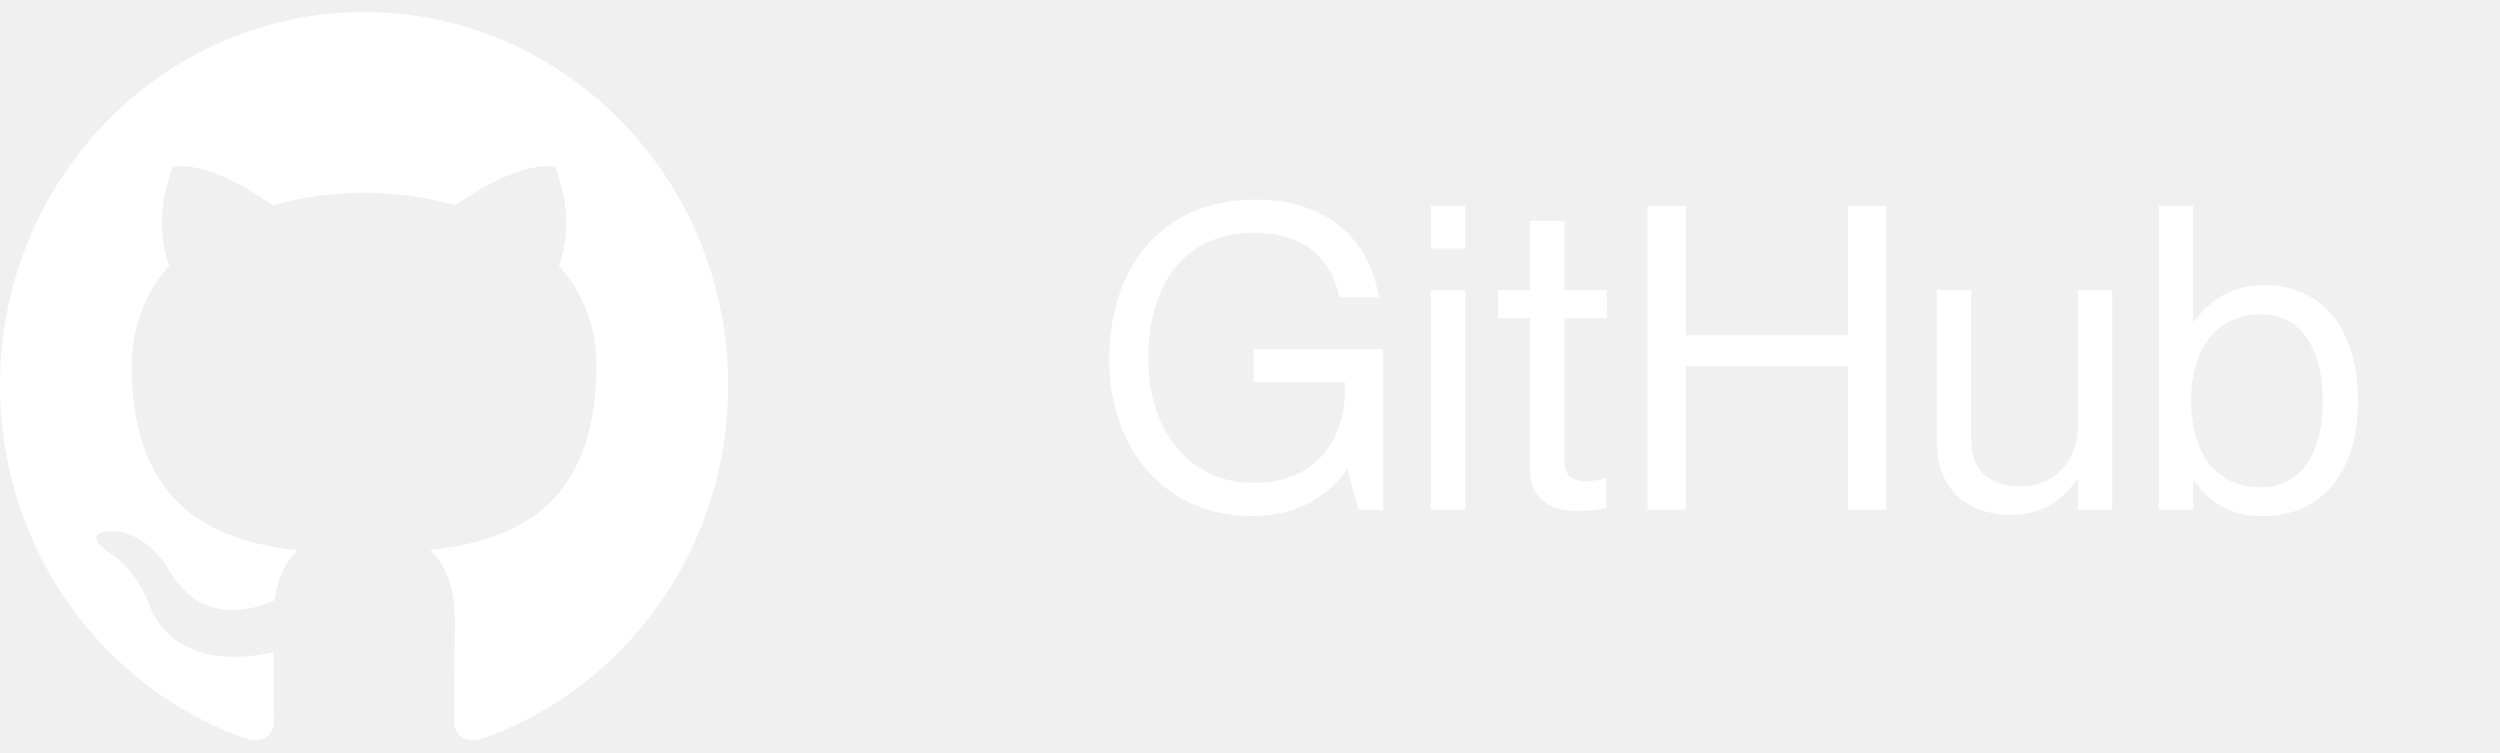
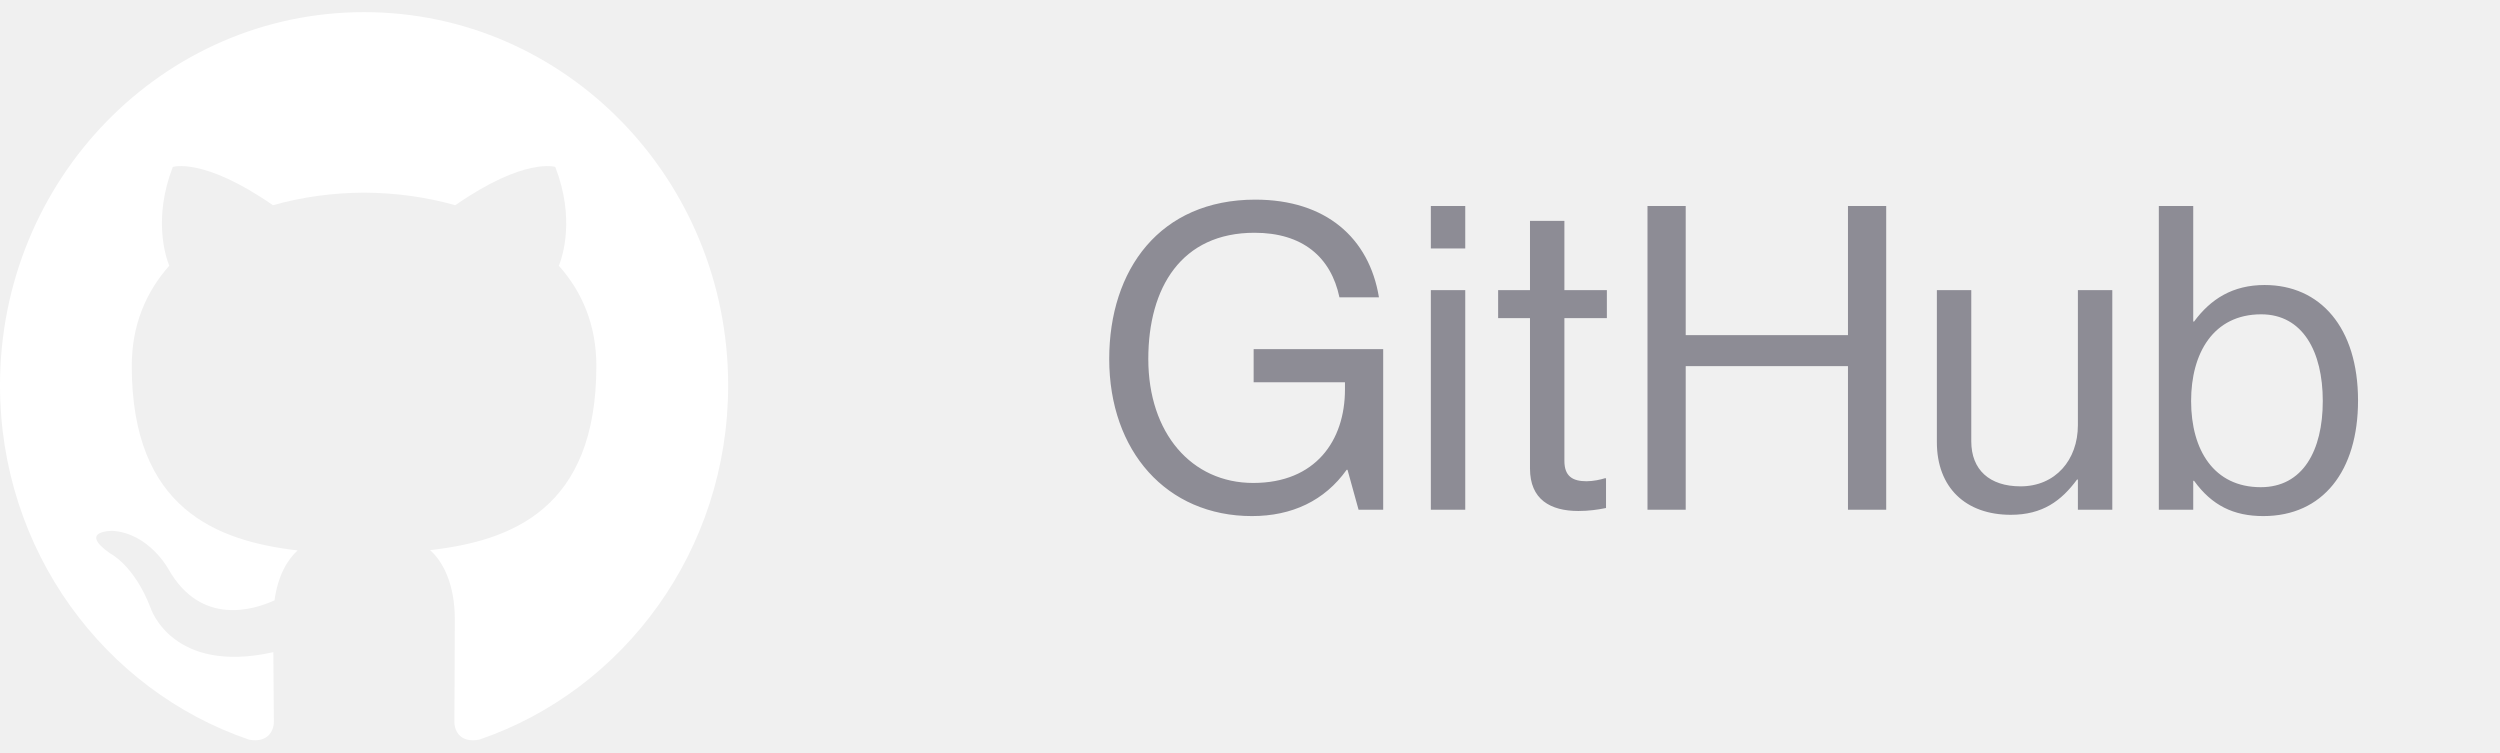
<svg xmlns="http://www.w3.org/2000/svg" width="206" height="62" viewBox="0 0 206 62" fill="none">
  <g clip-path="url(#clip0_60_193)">
    <path fill-rule="evenodd" clip-rule="evenodd" d="M30 1C46.569 1 60 14.77 60 31.759C60 45.346 51.414 56.872 39.501 60.943C37.98 61.246 37.44 60.285 37.44 59.466C37.44 58.452 37.476 55.14 37.476 51.024C37.476 48.156 36.516 46.285 35.439 45.331C42.12 44.569 49.14 41.967 49.14 30.153C49.14 26.793 47.976 24.052 46.05 21.898C46.362 21.12 47.391 17.992 45.756 13.756C45.756 13.756 43.242 12.932 37.515 16.91C35.118 16.229 32.55 15.886 30 15.874C27.45 15.886 24.885 16.229 22.491 16.91C16.758 12.932 14.238 13.756 14.238 13.756C12.609 17.992 13.638 21.12 13.947 21.898C12.03 24.052 10.857 26.793 10.857 30.153C10.857 41.937 17.862 44.578 24.525 45.355C23.667 46.123 22.89 47.478 22.62 49.467C20.91 50.253 16.566 51.614 13.89 46.913C13.89 46.913 12.303 43.957 9.291 43.741C9.291 43.741 6.366 43.702 9.087 45.61C9.087 45.61 11.052 46.555 12.417 50.11C12.417 50.11 14.178 55.6 22.524 53.74C22.539 56.311 22.566 58.734 22.566 59.466C22.566 60.279 22.014 61.231 20.517 60.946C8.595 56.881 0 45.349 0 31.759C0 14.77 13.434 1 30 1Z" fill="white" />
  </g>
-   <path d="M111.945 42L111.035 38.71H110.965C109.145 41.265 106.45 42.525 103.16 42.525C96.125 42.525 91.4 37.17 91.4 29.575C91.4 22.225 95.565 16.45 103.44 16.45C109.25 16.45 112.82 19.6 113.625 24.5H110.37C109.67 21.175 107.325 19.18 103.37 19.18C97.35 19.18 94.62 23.695 94.62 29.575C94.62 35.7 98.19 39.795 103.265 39.795C108.41 39.795 110.825 36.295 110.825 32.095V31.5H103.3V28.77H113.975V42H111.945ZM117.902 42V23.905H120.737V42H117.902ZM117.902 20.475V16.975H120.737V20.475H117.902ZM123.446 26.215V23.905H126.071V18.2H128.906V23.905H132.406V26.215H128.906V37.975C128.906 39.235 129.571 39.655 130.726 39.655C131.286 39.655 131.916 39.515 132.231 39.41H132.336V41.86C131.671 42 130.901 42.105 130.061 42.105C127.751 42.105 126.071 41.16 126.071 38.605V26.215H123.446ZM135.753 42V16.975H138.903V27.615H152.273V16.975H155.423V42H152.273V30.17H138.903V42H135.753ZM174.053 42H171.218V39.515H171.148C169.853 41.265 168.313 42.42 165.688 42.42C161.978 42.42 159.598 40.18 159.598 36.435V23.905H162.433V36.365C162.433 38.71 163.938 40.075 166.493 40.075C169.363 40.075 171.218 37.905 171.218 35.035V23.905H174.053V42ZM186.497 42.525C184.047 42.525 182.262 41.65 180.792 39.62H180.722V42H177.887V16.975H180.722V26.495H180.792C182.157 24.64 183.977 23.485 186.602 23.485C191.187 23.485 194.302 26.985 194.302 33.005C194.302 38.815 191.397 42.525 186.497 42.525ZM186.287 40.145C189.752 40.145 191.397 37.135 191.397 33.04C191.397 28.98 189.752 25.9 186.322 25.9C182.367 25.9 180.547 29.12 180.547 33.04C180.547 37.1 182.437 40.145 186.287 40.145Z" fill="white" />
+   <path d="M111.945 42L111.035 38.71H110.965C109.145 41.265 106.45 42.525 103.16 42.525C96.125 42.525 91.4 37.17 91.4 29.575C91.4 22.225 95.565 16.45 103.44 16.45C109.25 16.45 112.82 19.6 113.625 24.5H110.37C109.67 21.175 107.325 19.18 103.37 19.18C97.35 19.18 94.62 23.695 94.62 29.575C94.62 35.7 98.19 39.795 103.265 39.795C108.41 39.795 110.825 36.295 110.825 32.095V31.5H103.3V28.77H113.975V42H111.945ZM117.902 42V23.905H120.737V42H117.902ZM117.902 20.475V16.975H120.737V20.475H117.902ZM123.446 26.215V23.905H126.071V18.2H128.906V23.905H132.406V26.215H128.906V37.975C128.906 39.235 129.571 39.655 130.726 39.655C131.286 39.655 131.916 39.515 132.231 39.41H132.336V41.86C131.671 42 130.901 42.105 130.061 42.105C127.751 42.105 126.071 41.16 126.071 38.605V26.215H123.446ZM135.753 42V16.975H138.903V27.615H152.273V16.975H155.423V42H152.273V30.17H138.903V42H135.753ZM174.053 42H171.218V39.515H171.148C169.853 41.265 168.313 42.42 165.688 42.42C161.978 42.42 159.598 40.18 159.598 36.435V23.905H162.433V36.365C162.433 38.71 163.938 40.075 166.493 40.075C169.363 40.075 171.218 37.905 171.218 35.035V23.905H174.053V42ZM186.497 42.525C184.047 42.525 182.262 41.65 180.792 39.62H180.722V42H177.887V16.975H180.722V26.495H180.792C182.157 24.64 183.977 23.485 186.602 23.485C191.187 23.485 194.302 26.985 194.302 33.005C194.302 38.815 191.397 42.525 186.497 42.525ZM186.287 40.145C189.752 40.145 191.397 37.135 191.397 33.04C191.397 28.98 189.752 25.9 186.322 25.9C182.367 25.9 180.547 29.12 180.547 33.04C180.547 37.1 182.437 40.145 186.287 40.145Z" fill="#8D8C95" />
  <defs>
    <clipPath id="clip0_60_193">
      <rect width="60" height="60" fill="white" transform="translate(0 1)" />
    </clipPath>
  </defs>
</svg>
